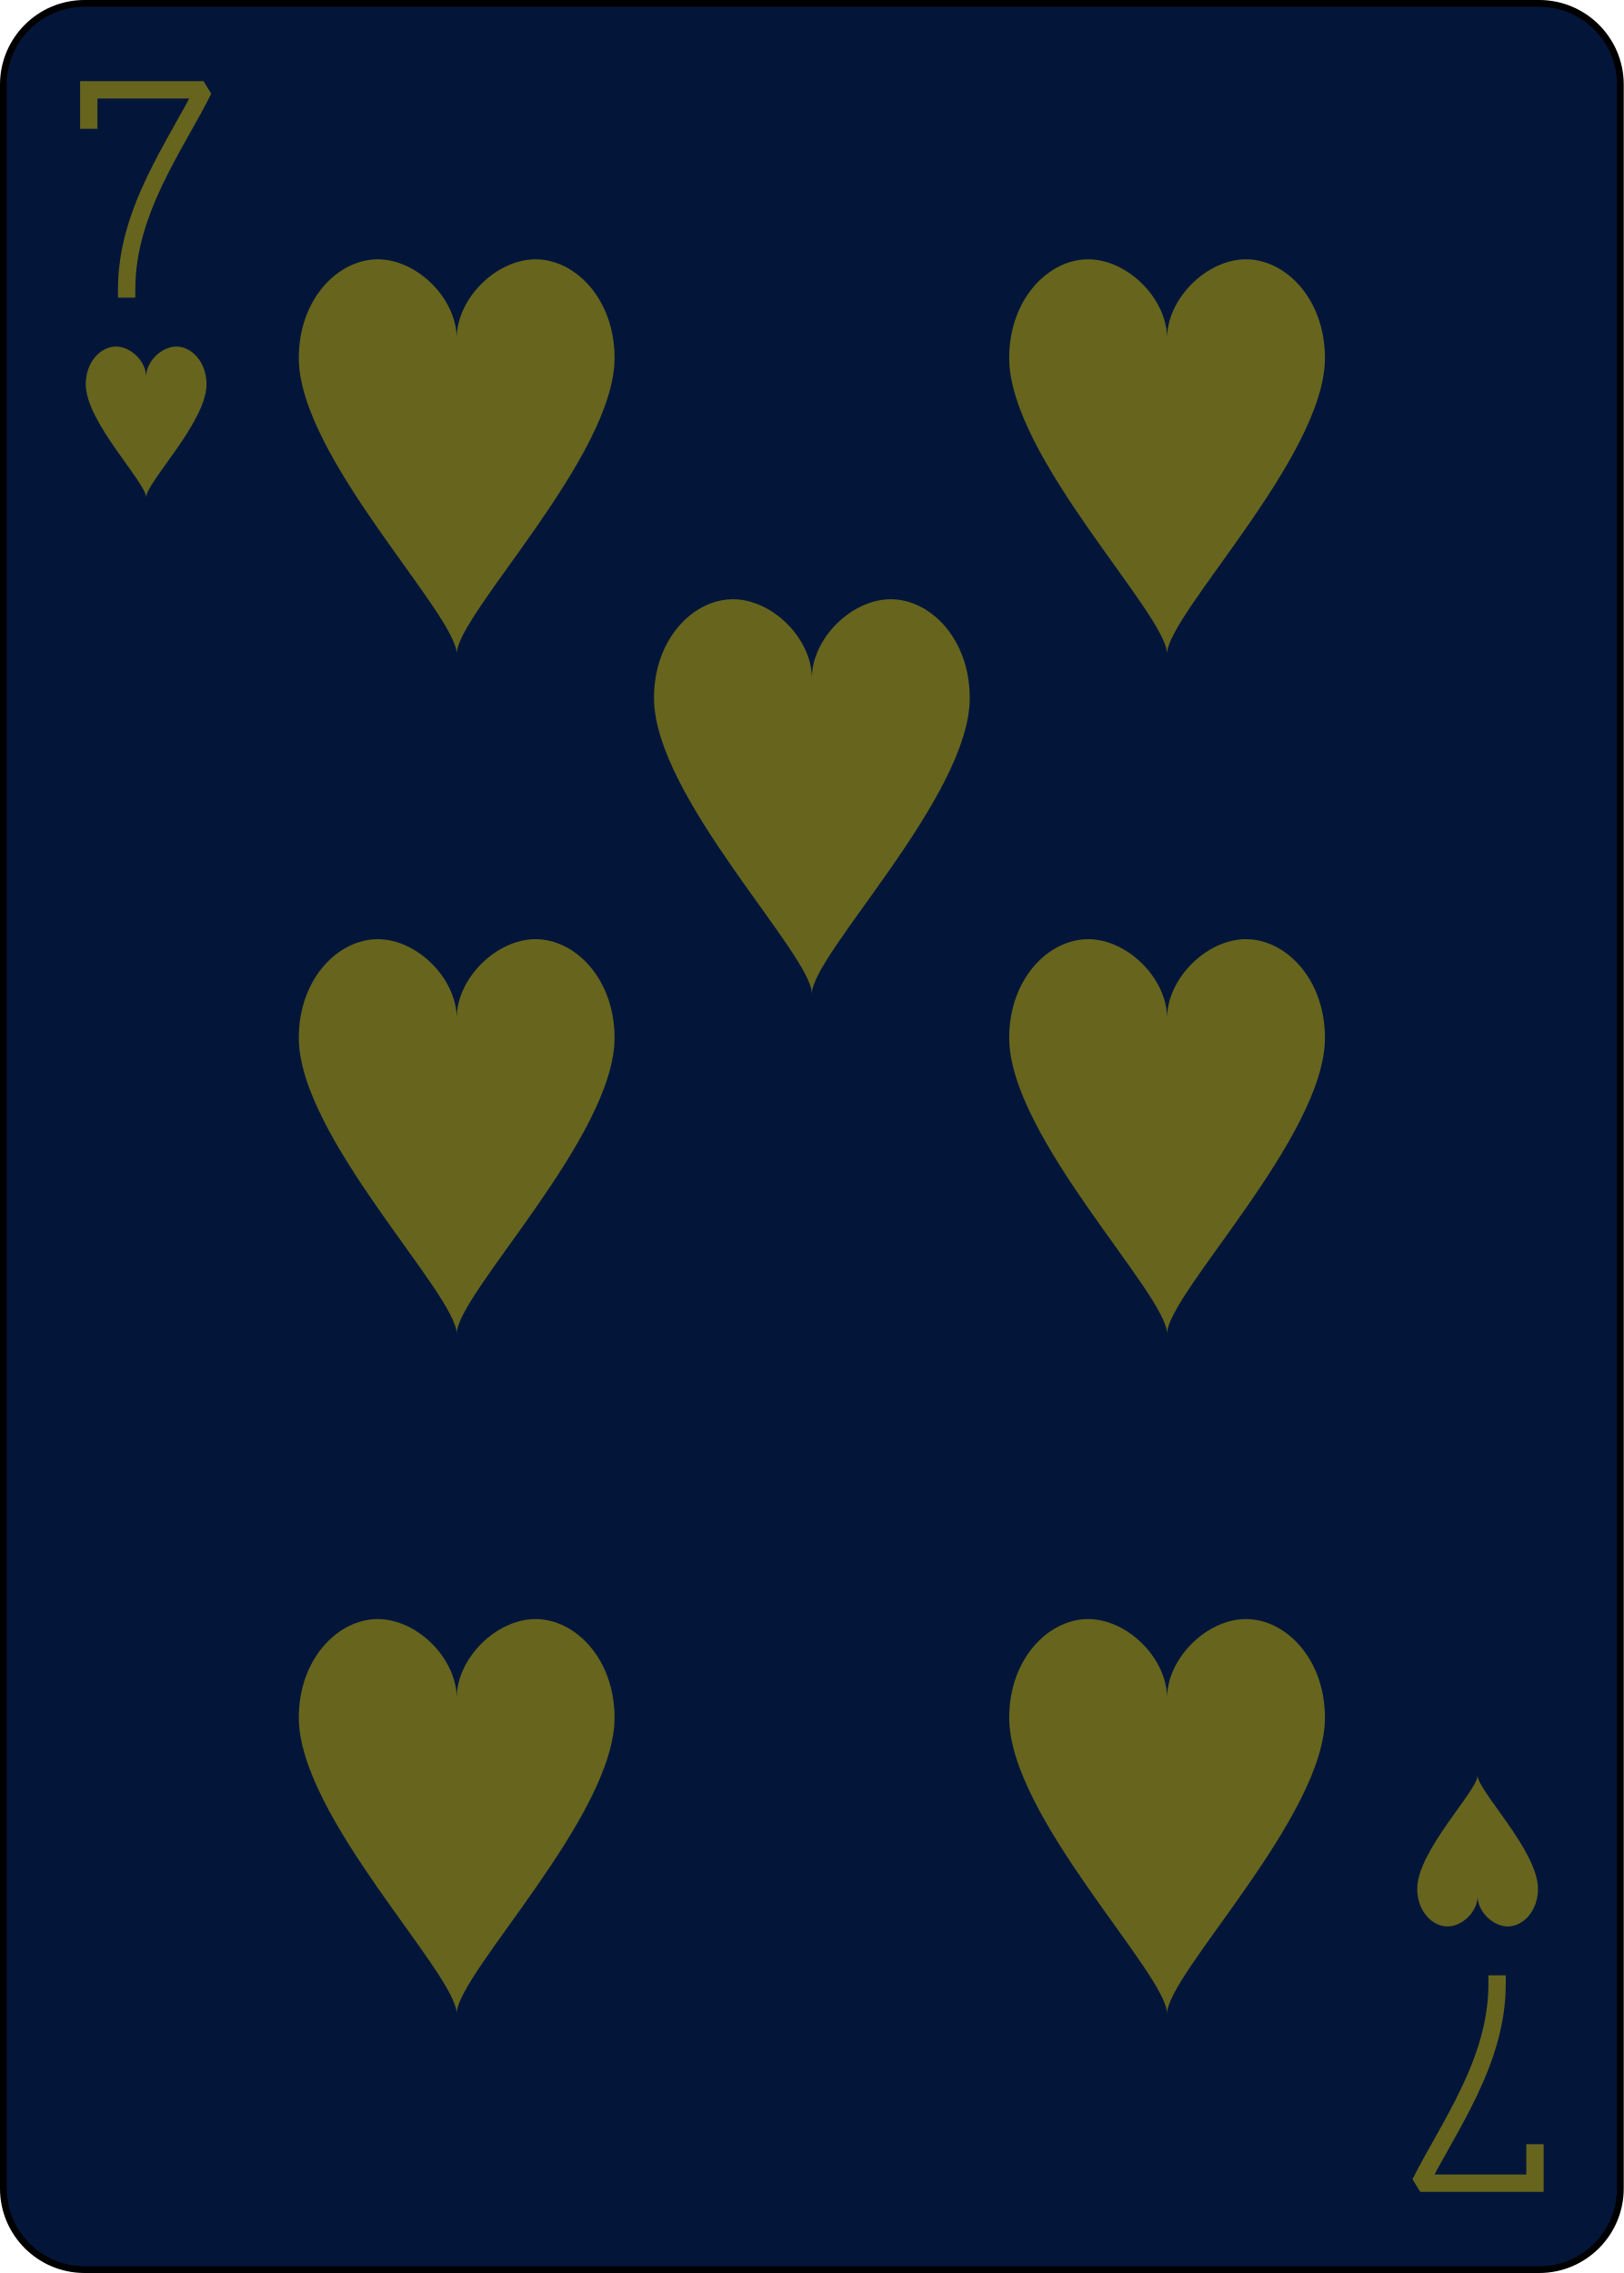
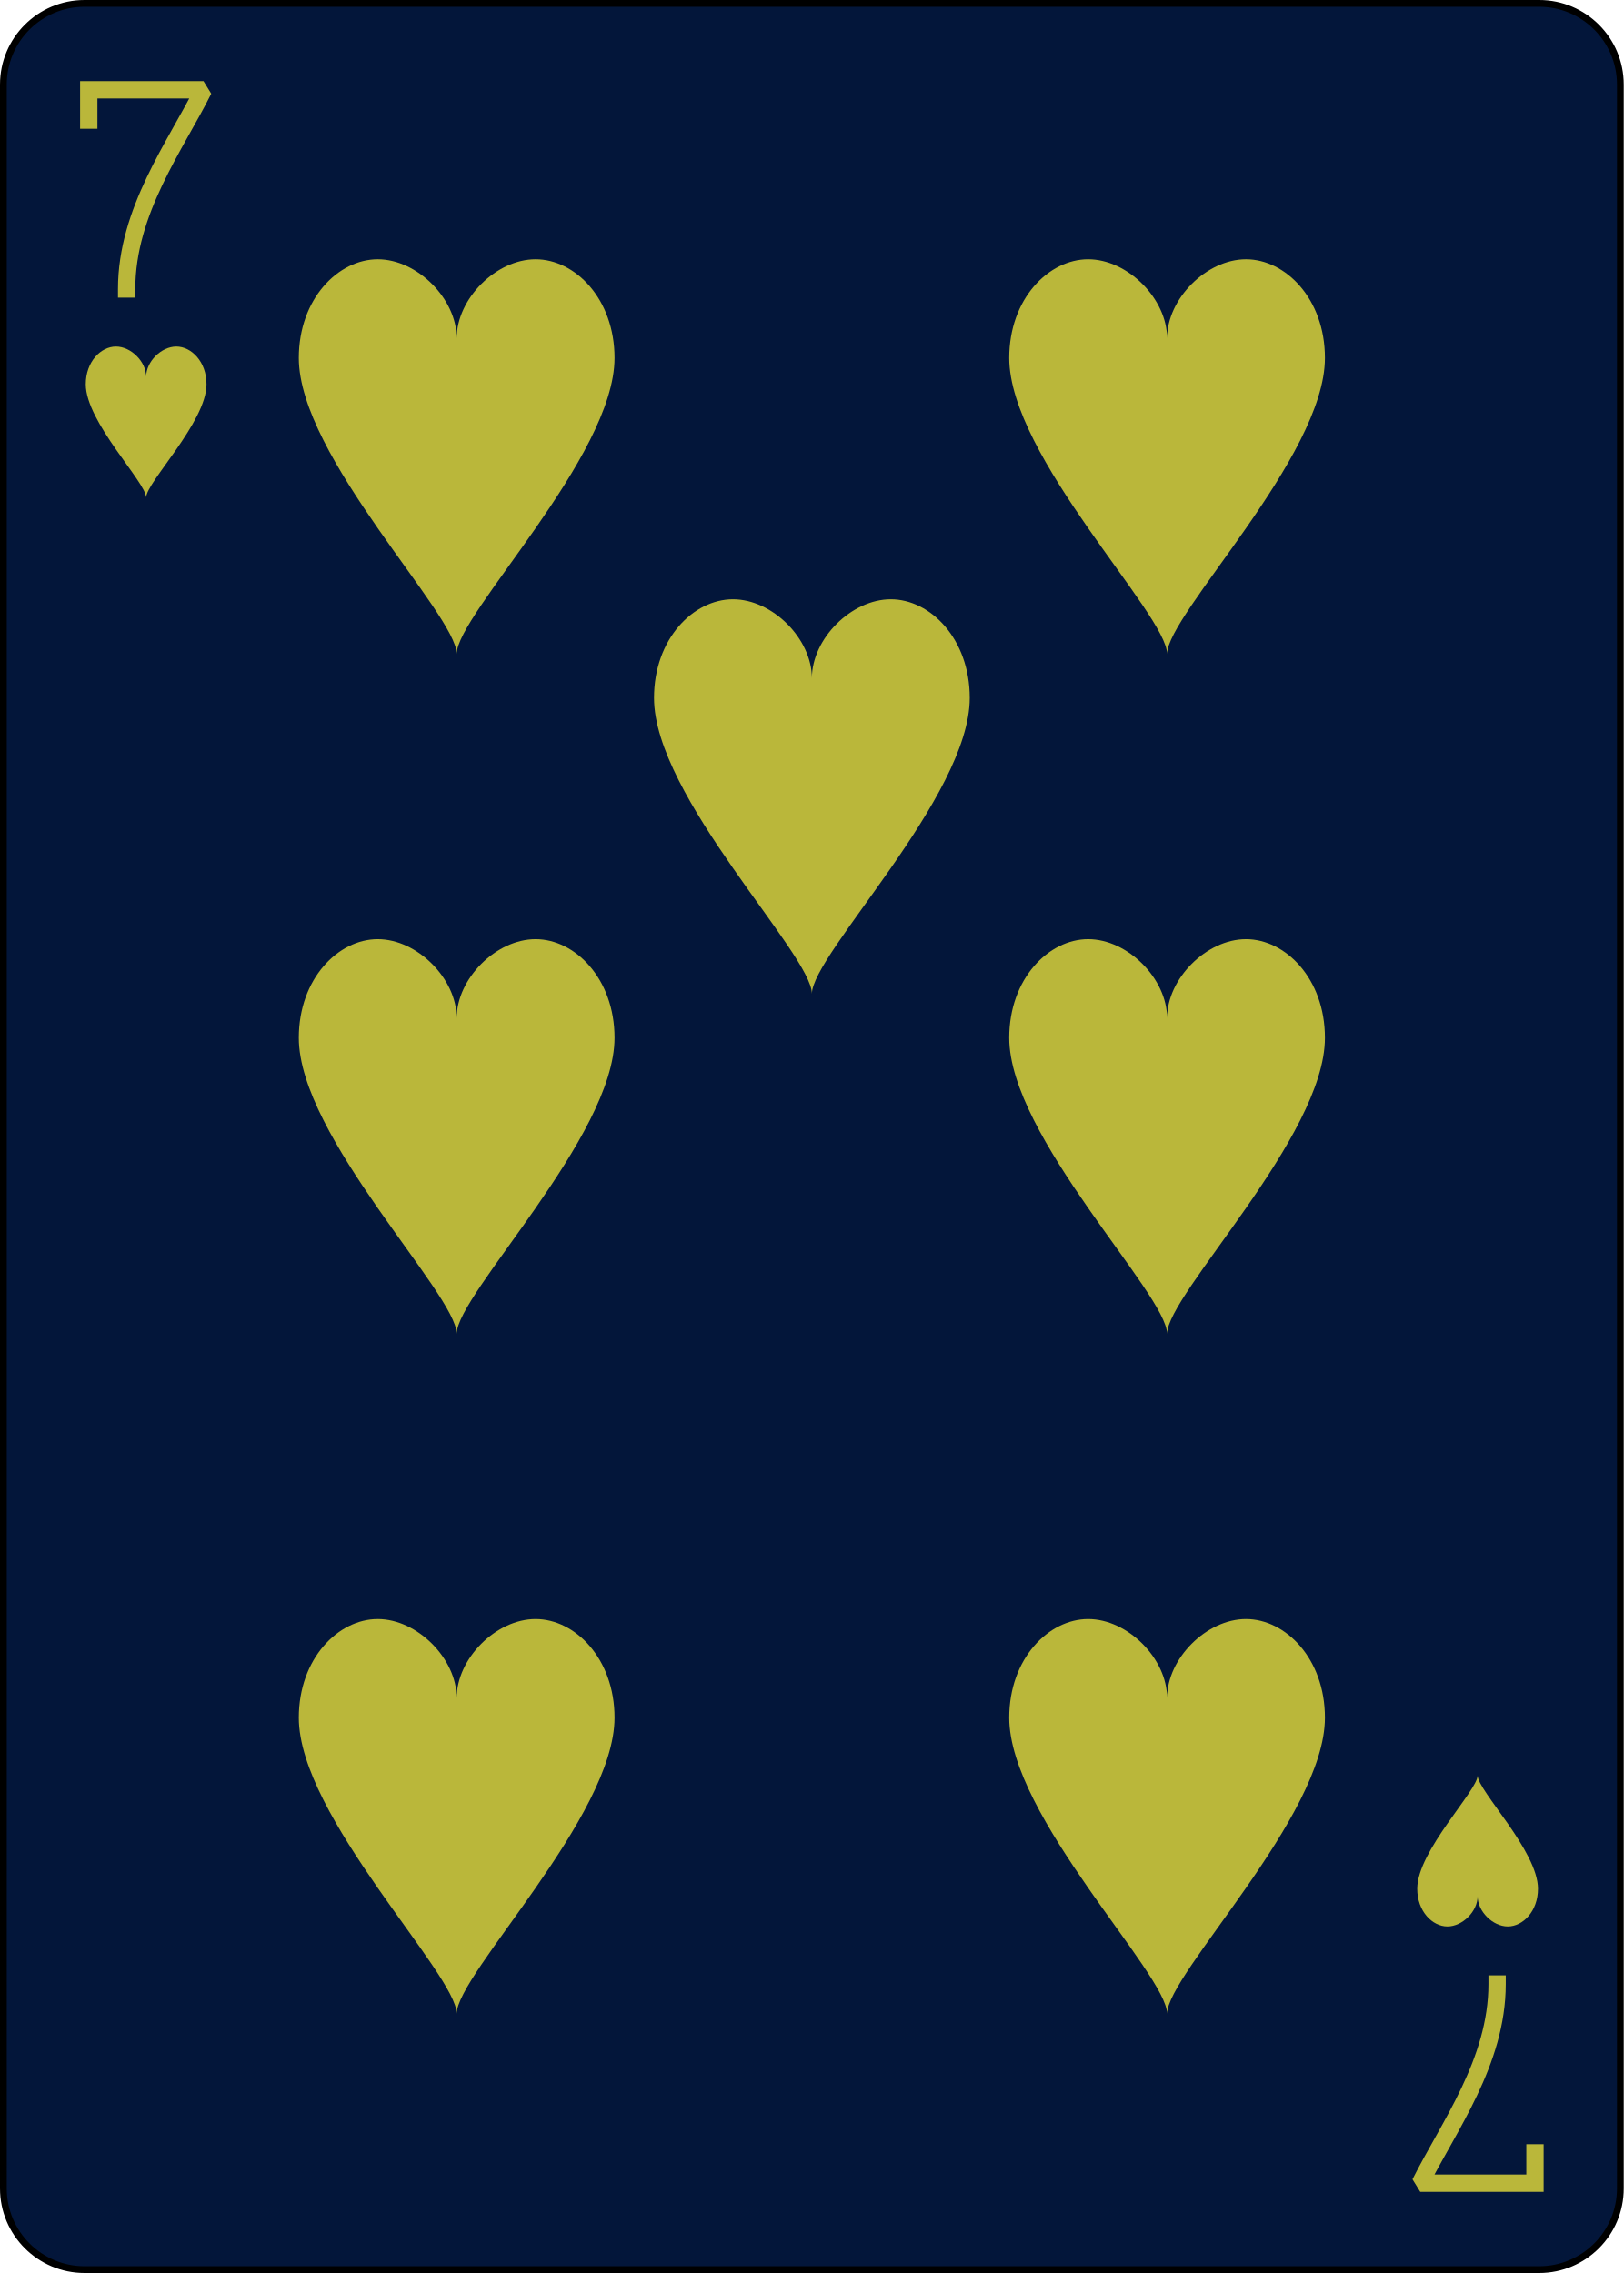
<svg xmlns="http://www.w3.org/2000/svg" xmlns:xlink="http://www.w3.org/1999/xlink" class="card" face="7H" height="3.5in" preserveAspectRatio="none" viewBox="-120 -168 240 336" width="2.5in">
  <symbol id="SH7" viewBox="-600 -600 1200 1200" preserveAspectRatio="xMinYMid">
-     <path d="M0 -300C0 -400 100 -500 200 -500C300 -500 400 -400 400 -250C400 0 0 400 0 500C0 400 -400 0 -400 -250C-400 -400 -300 -500 -200 -500C-100 -500 0 -400 -0 -300Z" fill="#67651d" />
+     <path d="M0 -300C0 -400 100 -500 200 -500C300 -500 400 -400 400 -250C400 0 0 400 0 500C0 400 -400 0 -400 -250C-400 -400 -300 -500 -200 -500C-100 -500 0 -400 -0 -300Z" fill="#bab73a" />
  </symbol>
  <symbol id="VH7" viewBox="-500 -500 1000 1000" preserveAspectRatio="xMinYMid">
-     <path d="M-265 -320L-265 -460L265 -460C135 -200 -90 100 -90 460" stroke="#67651d" stroke-width="80" stroke-linecap="square" stroke-miterlimit="1.5" fill="none" />
+     <path d="M-265 -320L-265 -460L265 -460C135 -200 -90 100 -90 460" stroke="#bab73a" stroke-width="80" stroke-linecap="square" stroke-miterlimit="1.5" fill="none" />
  </symbol>
  <rect width="239" height="335" x="-119.5" y="-167.5" rx="12" ry="12" fill="#03163a" stroke="black" />
  <use xlink:href="#VH7" height="32" x="-114.4" y="-156" />
  <use xlink:href="#SH7" height="26.769" x="-111.784" y="-119" />
  <use xlink:href="#SH7" height="70" x="-87.501" y="-135.501" />
  <use xlink:href="#SH7" height="70" x="17.501" y="-135.501" />
  <use xlink:href="#SH7" height="70" x="-87.501" y="-35" />
  <use xlink:href="#SH7" height="70" x="17.501" y="-35" />
  <use xlink:href="#SH7" height="70" x="-35" y="-85.25" />
  <use xlink:href="#SH7" height="70" x="-87.501" y="65.501" />
  <use xlink:href="#SH7" height="70" x="17.501" y="65.501" />
  <g transform="rotate(180)">
    <use xlink:href="#VH7" height="32" x="-114.4" y="-156" />
    <use xlink:href="#SH7" height="26.769" x="-111.784" y="-119" />
  </g>
</svg>
